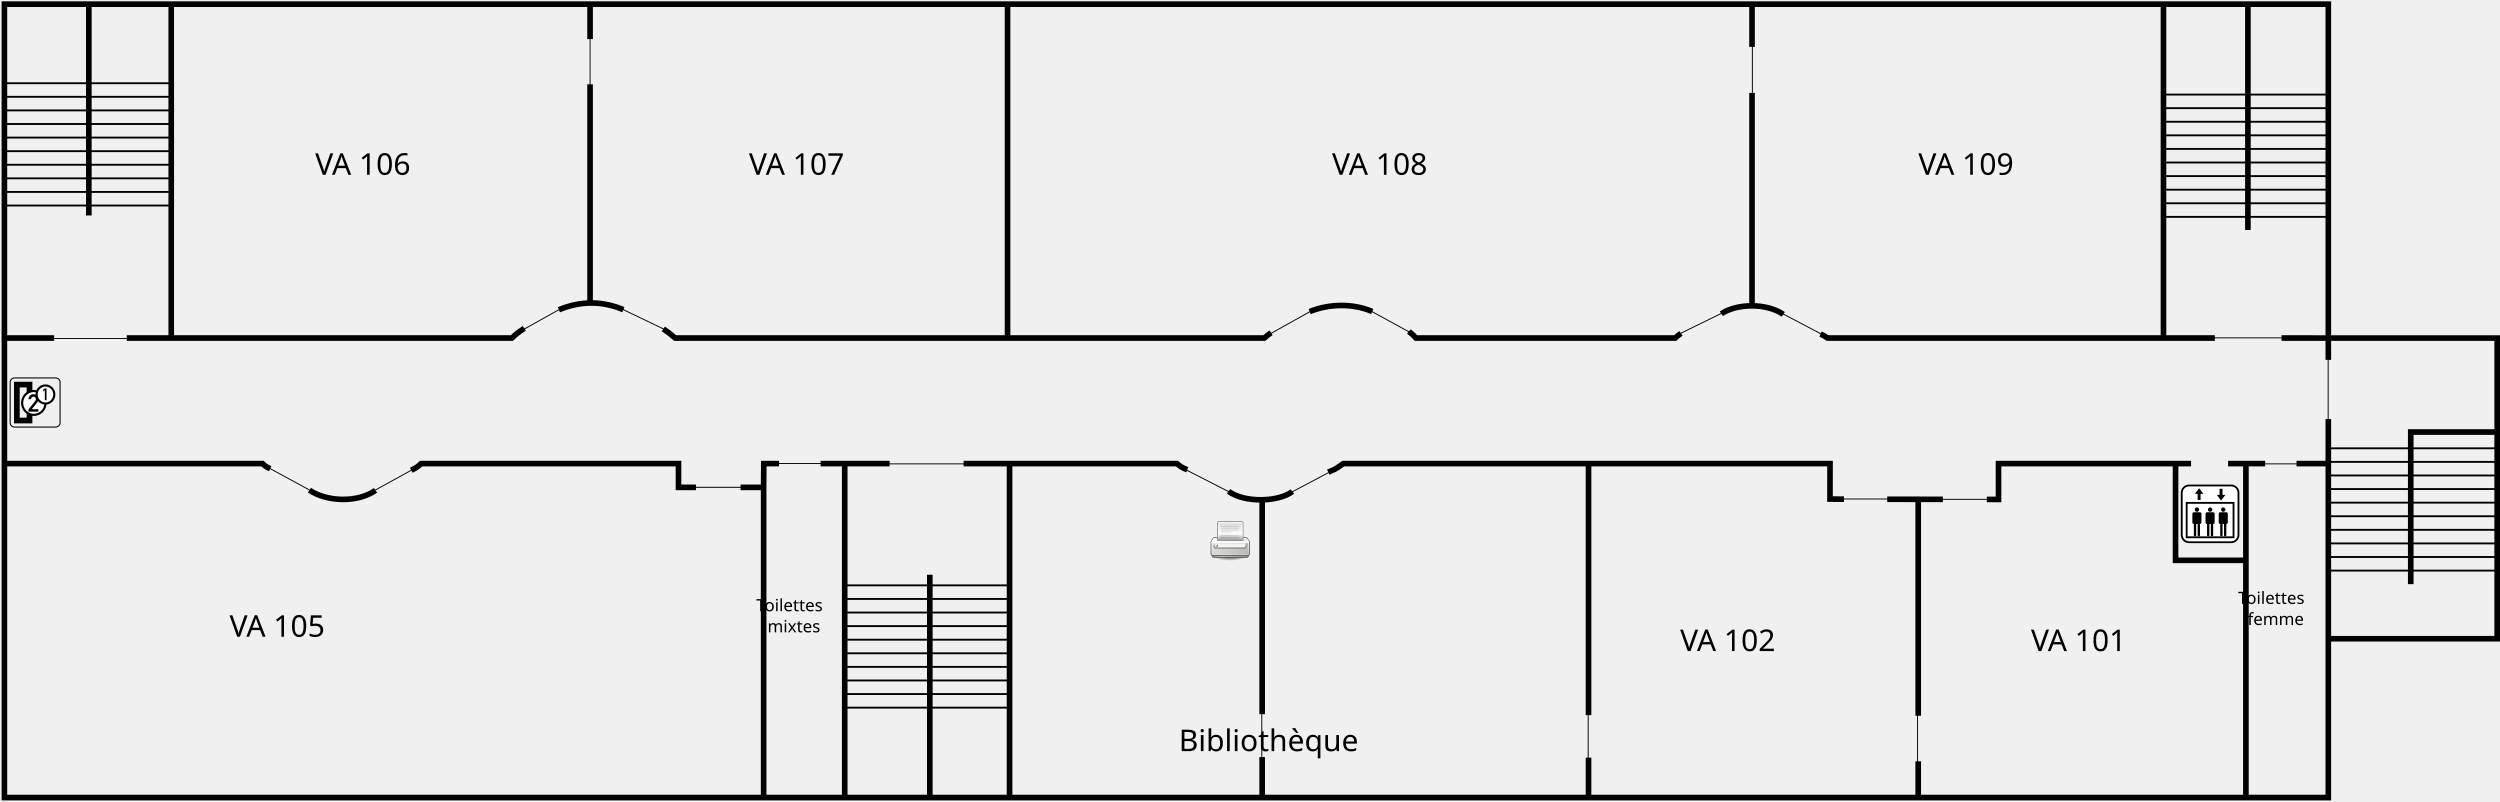
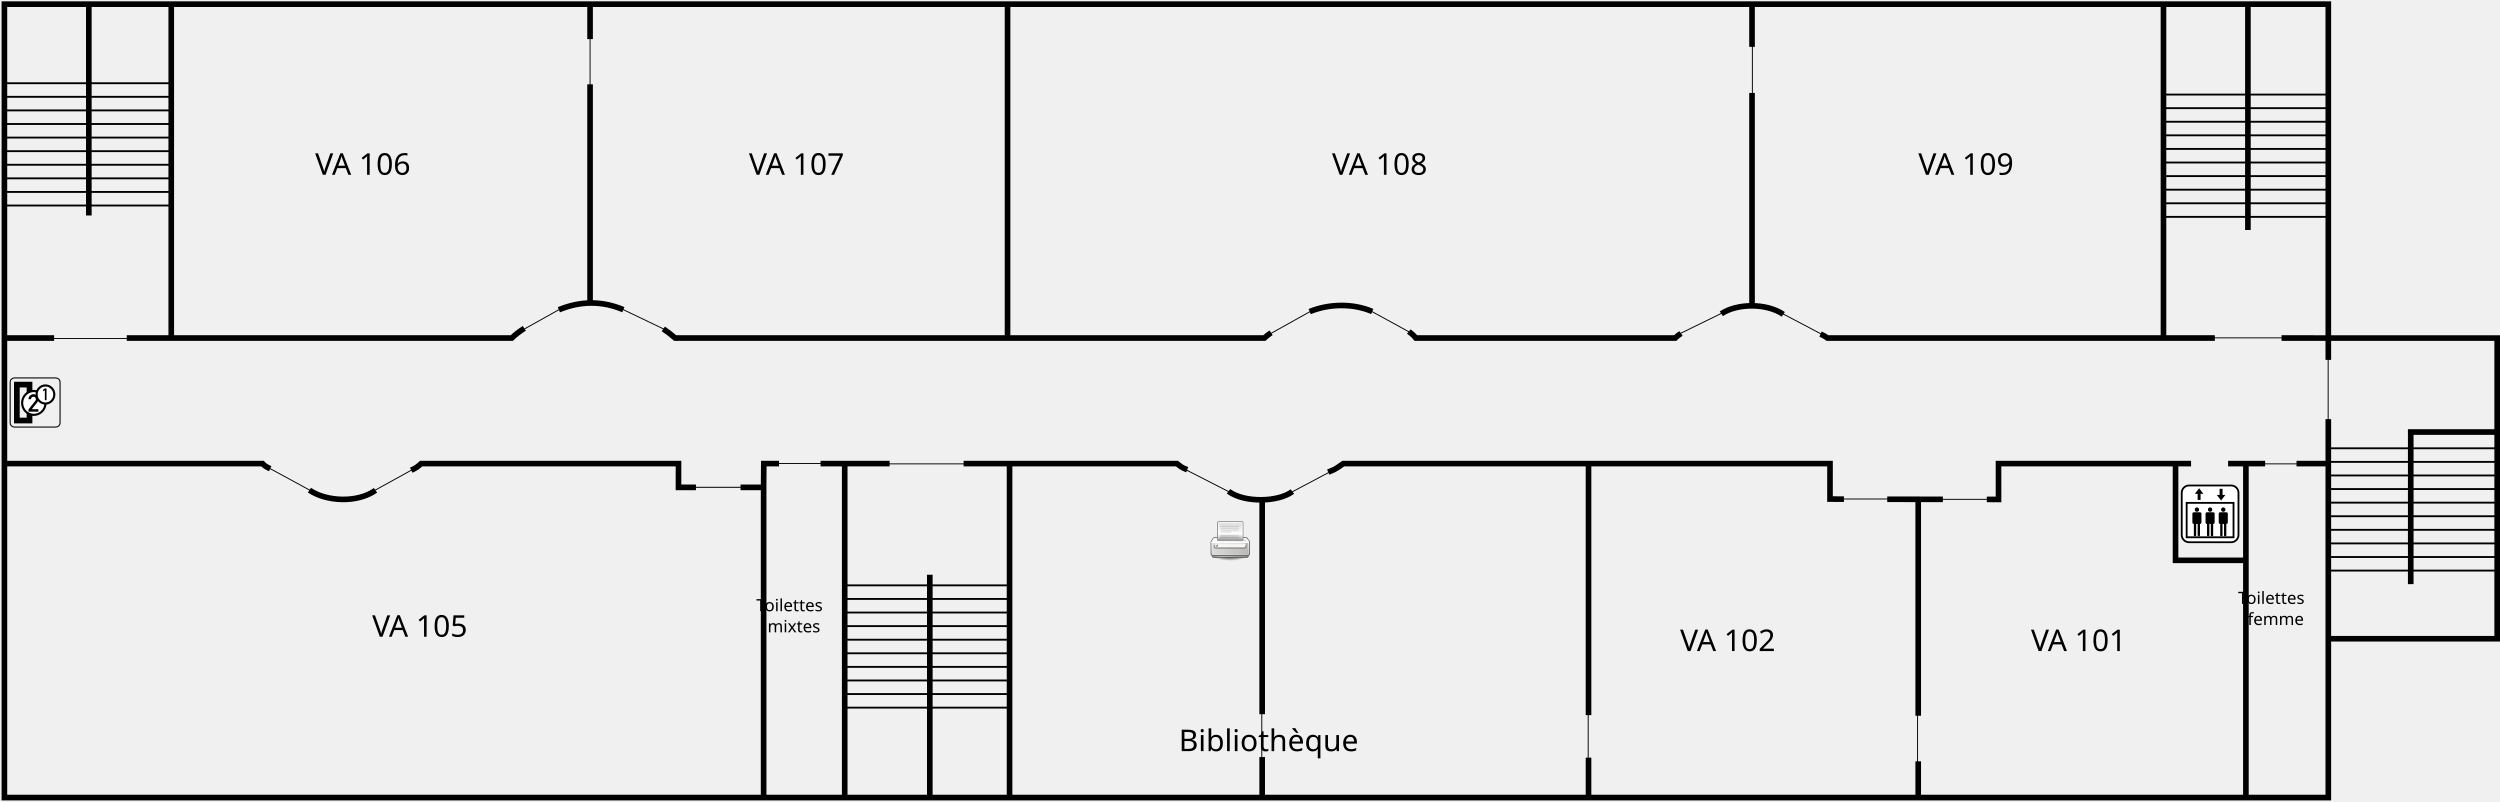
<svg xmlns="http://www.w3.org/2000/svg" xmlns:xlink="http://www.w3.org/1999/xlink" width="100%" height="100%" viewBox="0 0 2664.837 853.857" id="svg2" version="1.1">
  <defs id="defs4">
    <linearGradient xlink:href="#linearGradient4668" id="linearGradient1471" gradientUnits="userSpaceOnUse" gradientTransform="matrix(2.30272,0,0,0.437918,0,0.584034)" x1="1.846" y1="88.295" x2="18.972" y2="88.295" />
    <linearGradient xlink:href="#linearGradient4741" id="linearGradient1468" gradientUnits="userSpaceOnUse" gradientTransform="matrix(2.291824,0,0,0.434269,0.08855179,2)" x1="1.846" y1="88.295" x2="18.972" y2="88.295" />
    <linearGradient xlink:href="#linearGradient4762" id="linearGradient1464" gradientUnits="userSpaceOnUse" gradientTransform="matrix(1.492569,0,0,0.668741,0.08188072,2)" x1="15.388" y1="32.539" x2="15.488" y2="58.831" />
    <linearGradient xlink:href="#linearGradient259" id="linearGradient1459" gradientUnits="userSpaceOnUse" gradientTransform="matrix(0.94571,0,0,1.076032,0.05016683,4.095404)" x1="25.057" y1="3.679" x2="24.79" y2="25.247" />
    <linearGradient xlink:href="#linearGradient15662" id="linearGradient1456" gradientUnits="userSpaceOnUse" gradientTransform="matrix(1.198769,0,0,0.853565,-0.143086,2.034513)" x1="20.771" y1="25.14" x2="20.718" y2="19.337" />
    <linearGradient xlink:href="#linearGradient4688" id="linearGradient1453" gradientUnits="userSpaceOnUse" gradientTransform="matrix(2.369844,0,0,0.421969,0,2)" x1="9.732" y1="70.725" x2="9.705" y2="62.282" />
    <linearGradient xlink:href="#linearGradient4680" id="linearGradient1451" gradientUnits="userSpaceOnUse" gradientTransform="matrix(2.369844,0,0,0.421969,0,2)" x1="10.338" y1="64.652" x2="10.338" y2="54.136" />
    <linearGradient xlink:href="#linearGradient4733" id="linearGradient1447" gradientUnits="userSpaceOnUse" gradientTransform="matrix(2.772086,0,0,0.360739,0.618718,2.883883)" x1="9.87" y1="57.228" x2="9.913" y2="72.064" />
    <radialGradient xlink:href="#linearGradient4698" id="radialGradient1433" gradientUnits="userSpaceOnUse" cx="9.13" cy="26.926" fx="9.13" fy="26.926" r="2.123" />
    <linearGradient id="linearGradient15662">
      <stop style="stop-color:#ffffff;stop-opacity:0;" offset="0" id="stop15664" />
      <stop style="stop-color:#f8f8f8;stop-opacity:1;" offset="1" id="stop15666" />
    </linearGradient>
    <linearGradient id="linearGradient259">
      <stop style="stop-color:#e0e0e0;stop-opacity:1;" offset="0" id="stop260" />
      <stop id="stop4886" offset="0.405" style="stop-color:#ffffff;stop-opacity:1;" />
      <stop id="stop4884" offset="0.534" style="stop-color:#cdcdcd;stop-opacity:1;" />
      <stop style="stop-color:#494949;stop-opacity:1;" offset="1" id="stop261" />
    </linearGradient>
    <linearGradient id="linearGradient4668">
      <stop style="stop-color:#8e8d87;stop-opacity:1;" offset="0" id="stop4670" />
      <stop id="stop4676" offset="0.276" style="stop-color:#cbc9c1;stop-opacity:1;" />
      <stop style="stop-color:#8e8d87;stop-opacity:1;" offset="1" id="stop4672" />
    </linearGradient>
    <linearGradient id="linearGradient4680">
      <stop style="stop-color:#f7f6f5;stop-opacity:1;" offset="0" id="stop4682" />
      <stop style="stop-color:#f7f6f5;stop-opacity:0;" offset="1" id="stop4684" />
    </linearGradient>
    <linearGradient id="linearGradient4688">
      <stop style="stop-color:#666666;stop-opacity:1;" offset="0" id="stop4690" />
      <stop style="stop-color:#000000;stop-opacity:0;" offset="1" id="stop4692" />
    </linearGradient>
    <linearGradient id="linearGradient4698">
      <stop style="stop-color:#fffffd;stop-opacity:1;" offset="0" id="stop4700" />
      <stop id="stop4706" offset="0.5" style="stop-color:#bbbbb9;stop-opacity:1;" />
      <stop style="stop-color:#000000;stop-opacity:1;" offset="1" id="stop4702" />
    </linearGradient>
    <linearGradient id="linearGradient4733">
      <stop style="stop-color:#000000;stop-opacity:0.237;" offset="0" id="stop4735" />
      <stop style="stop-color:#000000;stop-opacity:0;" offset="1" id="stop4737" />
    </linearGradient>
    <linearGradient id="linearGradient4741">
      <stop style="stop-color:#dcdcda;stop-opacity:1;" offset="0" id="stop4743" />
      <stop style="stop-color:#bab9b7;stop-opacity:1;" offset="1" id="stop4745" />
    </linearGradient>
    <linearGradient id="linearGradient4762">
      <stop id="stop4764" offset="0" style="stop-color:#ffffff;stop-opacity:0.124;" />
      <stop style="stop-color:#ffffff;stop-opacity:1;" offset="0.103" id="stop4768" />
      <stop id="stop4766" offset="1" style="stop-color:#ffffff;stop-opacity:0;" />
    </linearGradient>
    <radialGradient gradientUnits="userSpaceOnUse" gradientTransform="matrix(1,0,0,0.333333,0,27.91667)" r="19.125" fy="41.875" fx="24" cy="41.875" cx="24" id="radialGradient7618" xlink:href="#linearGradient7612" />
    <linearGradient id="linearGradient7612">
      <stop id="stop7614" offset="0" style="stop-color:#000000;stop-opacity:1;" />
      <stop id="stop7616" offset="1" style="stop-color:#000000;stop-opacity:0;" />
    </linearGradient>
  </defs>
  <g id="layer1" transform="translate(398.9771,-162.2193)">
    <text xml:space="preserve" style="font-size:32px;font-style:normal;font-weight:normal;line-height:125%;letter-spacing:0px;word-spacing:0px;fill:#000000;fill-opacity:1;stroke:none;font-family:Sans" x="1765.917" y="856.215" id="text2992">
      <tspan id="tspan2994" x="1765.917" y="856.215">VA 101</tspan>
    </text>
    <text xml:space="preserve" style="font-size:32px;font-style:normal;font-weight:normal;line-height:125%;letter-spacing:0px;word-spacing:0px;fill:#000000;fill-opacity:1;stroke:none;font-family:Sans" x="1391.919" y="856.215" id="text2996">
      <tspan id="tspan2998" x="1391.919" y="856.215">VA 102</tspan>
    </text>
-     <text xml:space="preserve" style="font-size:32px;font-style:normal;font-weight:normal;line-height:125%;letter-spacing:0px;word-spacing:0px;fill:#000000;fill-opacity:1;stroke:none;font-family:Sans" x="-154.286" y="840.934" id="text3000">
-       <tspan id="tspan3002" x="-154.286" y="840.934">VA 105</tspan>
+     <text xml:space="preserve" style="font-size:32px;font-style:normal;font-weight:normal;line-height:125%;letter-spacing:0px;word-spacing:0px;fill:#000000;fill-opacity:1;stroke:none;font-family:Sans" x="-2.286" y="840.934" id="text3000">
+       <tspan id="tspan3002" x="-2.286" y="840.934">VA 105</tspan>
    </text>
    <text xml:space="preserve" style="font-size:32px;font-style:normal;font-weight:normal;line-height:125%;letter-spacing:0px;word-spacing:0px;fill:#000000;fill-opacity:1;stroke:none;font-family:Sans" x="1020.872" y="348.525" id="text3004">
      <tspan id="tspan3006" x="1020.872" y="348.525">VA 108</tspan>
    </text>
    <text xml:space="preserve" style="font-size:32px;font-style:normal;font-weight:normal;line-height:125%;letter-spacing:0px;word-spacing:0px;fill:#000000;fill-opacity:1;stroke:none;font-family:Sans" x="857.549" y="962.875" id="text3008">
      <tspan id="tspan3010" x="857.549" y="962.875">Bibliothèque</tspan>
    </text>
    <text xml:space="preserve" style="font-size:32px;font-style:normal;font-weight:normal;line-height:125%;letter-spacing:0px;word-spacing:0px;fill:#000000;fill-opacity:1;stroke:none;font-family:Sans" x="-63.001" y="348.525" id="text3012">
      <tspan id="tspan3014" x="-63.001" y="348.525">VA 106</tspan>
    </text>
    <text xml:space="preserve" style="font-size:32px;font-style:normal;font-weight:normal;line-height:125%;letter-spacing:0px;word-spacing:0px;fill:#000000;fill-opacity:1;stroke:none;font-family:Sans" x="399.366" y="348.525" id="text3016">
      <tspan id="tspan3018" x="399.366" y="348.525">VA 107</tspan>
    </text>
    <text xml:space="preserve" style="font-size:32px;font-style:normal;font-weight:normal;line-height:125%;letter-spacing:0px;word-spacing:0px;fill:#000000;fill-opacity:1;stroke:none;font-family:Sans" x="1645.855" y="348.525" id="text3020">
      <tspan id="tspan3022" x="1645.855" y="348.525">VA 109</tspan>
    </text>
    <text xml:space="preserve" style="font-size:18px;font-style:normal;font-weight:normal;text-align:center;line-height:125%;letter-spacing:0px;word-spacing:0px;text-anchor:middle;fill:#000000;fill-opacity:1;stroke:none;font-family:Sans" x="458.962" y="813.749" id="text3024">
      <tspan id="tspan3026" x="458.962" y="813.749">Toilettes</tspan>
      <tspan x="458.962" y="836.249" id="tspan3028">mixtes</tspan>
    </text>
    <text xml:space="preserve" style="font-size:18px;font-style:normal;font-weight:normal;text-align:center;line-height:125%;letter-spacing:0px;word-spacing:0px;text-anchor:middle;fill:#000000;fill-opacity:1;stroke:none;font-family:Sans" x="2038.464" y="805.934" id="text3030">
      <tspan id="tspan3032" x="2038.464" y="805.934">Toilettes</tspan>
      <tspan x="2038.464" y="828.434" id="tspan3034">femme</tspan>
    </text>
    <g id="g3114" transform="matrix(0.1560904,0,0,0.1560904,1925.622,678.7322)">
      <rect ry="50" rx="50" y="6.3" x="6.3" height="387.5" width="387.5" id="rectBordo" style="fill:#ffffff;fill-opacity:1;fill-rule:evenodd;stroke:#000000;stroke-width:12.5;stroke-miterlimit:4;stroke-opacity:1;stroke-dasharray:none" />
      <rect y="125" x="40" height="235" width="320" id="rectAscensore" style="fill:none;stroke:#000000;stroke-width:12.5;stroke-miterlimit:4;stroke-opacity:1;stroke-dasharray:none" />
      <g id="gUomini">
        <path id="pathUomo" d="m 200,156 c -8.3,0 -15,6.7 -15,15 0,8.3 6.7,15 15,15 8.3,0 15,-6.7 15,-15 0,-8.3 -6.7,-15 -15,-15 z m -20.7,33 c -5.7,0 -10.3,4.5 -10.3,10 l 0,60 c 0,5.5 4.3,10 10,10 l 0,77 c 0,4.4 3.6,8 8,8 4.4,0 8,-3.6 8,-8 l 0,-77 10,0 c 0,0 0,77 0,77 0,4.4 3.6,8 8,8 4.4,0 8,-3.6 8,-8 l 0,-77 c 5.7,0 10,-4.5 10,-10 l 0,-60 c 0,-5.5 -4.6,-10 -10.3,-10 l -41.4,0 z" style="fill:#000000;fill-opacity:1;fill-rule:evenodd;stroke:none" />
        <use x="-90" y="0" xlink:href="#pathUomo" id="useUomo2" width="400" height="400" />
        <use x="90" y="0" xlink:href="#pathUomo" id="useUomo3" width="400" height="400" />
      </g>
      <path id="pathFrecciaSu" d="m 96,63 29,-38 29,38 -19,0 0,42 -20,0 0,-42 -19,0 z" style="fill:#000000;fill-opacity:1;fill-rule:evenodd;stroke:none" />
      <use height="400" width="400" transform="scale(1,-1)" id="useFrecciaGiu" xlink:href="#pathFrecciaSu" y="-134" x="150" />
    </g>
    <g id="layer1-6" transform="matrix(0.1136988,0,0,0.1136988,-390.331,562.6931)">
      <rect rx="41.278" ry="38.939" y="21.021" x="19.202" height="460.303" width="467.824" id="rect2398" style="fill:none;stroke:#000000;stroke-width:10;stroke-miterlimit:4;stroke-opacity:1;stroke-dasharray:none" />
      <rect ry="0" rx="59.333" y="83.53" x="82.026" height="336.723" width="118.666" id="rect3170" style="fill:none;stroke:#000000;stroke-width:53.449;stroke-miterlimit:4;stroke-opacity:1;stroke-dasharray:none" />
      <path transform="matrix(2.202362,0,0,2.227341,-732.1924,-563.6541)" d="m 491.748,367.683 c 0,27.753 -22.298,50.252 -49.803,50.252 -27.505,0 -49.803,-22.498 -49.803,-50.252 0,-27.753 22.298,-50.252 49.803,-50.252 27.505,0 49.803,22.498 49.803,50.252 z" id="path3172" style="fill:#ffffff;fill-opacity:1;fill-rule:nonzero;stroke:#000000;stroke-width:9.03;stroke-miterlimit:4;stroke-opacity:1;stroke-dasharray:none" />
      <path id="text2388" d="m 191.226,337.432 0,-21.853 63.551,-79.495 c 2.453,-3.122 4.051,-5.983 4.794,-8.585 0.743,-2.601 1.115,-5.129 1.115,-7.582 -8e-5,-5.649 -2.007,-10.908 -6.021,-15.776 -4.014,-4.868 -9.477,-7.303 -16.39,-7.303 -6.318,1.4e-4 -11.725,2.1 -16.222,6.299 -4.497,4.2 -7.006,9.942 -7.526,17.226 l -23.302,0 c 0.074,-13.156 4.571,-24.25 13.491,-33.281 8.919,-9.031 19.511,-13.546 31.776,-13.546 13.528,1.7e-4 24.807,4.553 33.838,13.658 9.031,9.105 13.546,20.088 13.546,32.946 -10e-5,11.001 -3.233,20.515 -9.7,28.542 l -52.29,65.558 61.99,0 0,23.191 -92.651,0 z" style="font-size:228.338px;font-style:normal;font-variant:normal;font-weight:normal;font-stretch:normal;fill:#000000;fill-opacity:1;stroke:none;font-family:DIN 1451 Mittelschrift;-inkscape-font-specification:DIN 1451 Mittelschrift" />
      <path transform="matrix(1.359464,0,0,1.378738,-241.5892,-351.107)" d="m 496.235,382.49 c 0,33.948 -27.32,61.469 -61.02,61.469 -33.7,0 -61.02,-27.52 -61.02,-61.469 0,-33.948 27.32,-61.469 61.02,-61.469 33.7,0 61.02,27.52 61.02,61.469 z" id="path3176" style="fill:#ffffff;fill-opacity:1;fill-rule:nonzero;stroke:#000000;stroke-width:14.608;stroke-miterlimit:4;stroke-opacity:1;stroke-dasharray:none" />
      <path id="text2392" d="m 344.371,229.389 0,-93.365 -15.674,11.454 0,-16.729 15.674,-11.379 15.825,0 0,110.019 -15.825,0 z" style="font-size:154.327px;font-style:normal;font-variant:normal;font-weight:normal;font-stretch:normal;fill:#000000;fill-opacity:1;stroke:none;font-family:DIN 1451 Mittelschrift;-inkscape-font-specification:DIN 1451 Mittelschrift" />
    </g>
    <path style="fill:none;stroke:#000000;stroke-width:1px;stroke-linecap:butt;stroke-linejoin:miter;stroke-opacity:1" d="m 1293.929,923.076 0,49.107" id="path3227" />
    <path id="path3243" style="fill:none;stroke:#000000;stroke-width:1px;stroke-linecap:butt;stroke-linejoin:miter;stroke-opacity:1" d="M -0.357,685.398 41.071,662.541 M -112.5,660.934 l 44.643,24.286 m 408.214,-3.571 53.571,0 m 35.714,-25.357 48.214,0 m 69.643,0.357 82.5,0 m 316.008,265.152 0,50.76 m 30.778,-285.198 41.786,-22.143 m -153.929,-2.5 47.5,24.286 m 732.891,235.553 0,54.043 m 24.61,-282.096 51.786,0 m -157.857,-0.357 52.143,0 m 466.968,-150.398 0,67.175 m -69.468,45.722 38.571,0 M 1960,522.362 l 75.714,0 m -566.786,-312.5 0,53.929 m 31.653,232.482 42.679,22.476 m -152.28,-0.505 46.467,-22.728 m -375.524,-2.02 42.426,23.233 m -150.513,1.977 44.699,-24.958 m -734.786,-2.279 45.988,22.103 m -151.702,0.397 40,-22.321 M 230,201.291 l 0,53.571 m -574.286,268.214 82.857,0" />
    <path id="path3116" style="fill:none;stroke:#000000;stroke-width:2;stroke-linecap:butt;stroke-linejoin:miter;stroke-miterlimit:4;stroke-opacity:1;stroke-dasharray:none" d="m -394.107,381.291 178.571,0 m -178.75,-14.484 178.929,0 m -178.571,-14.484 178.214,0 m -178.75,-14.484 179.286,0 M -395,323.354 l 180.357,0 m -180.714,-14.484 181.071,0 m -181.071,-14.484 181.071,0 M -395,279.902 l 180.357,0 m -180.893,-14.484 181.429,0 M -393.75,250.934 l 177.857,0" />
    <path id="path3116-3" style="fill:none;stroke:#000000;stroke-width:2;stroke-linecap:butt;stroke-linejoin:miter;stroke-miterlimit:4;stroke-opacity:1;stroke-dasharray:none" d="m 1908.967,393.382 173.214,0 m -173.393,-14.484 173.571,0 m -173.214,-14.484 172.857,0 m -173.393,-14.484 173.929,0 m -174.464,-14.484 175,0 m -175.357,-14.484 175.714,0 m -175.714,-14.484 175.714,0 m -175.357,-14.484 175,0 m -175.536,-14.484 176.071,0 m -174.286,-14.484 172.5,0" />
    <path id="path3905" style="fill:none;stroke:#000000;stroke-width:6;stroke-linecap:butt;stroke-linejoin:miter;stroke-miterlimit:4;stroke-opacity:1;stroke-dasharray:none" d="m 1997.143,167.362 0,240 m -1405,604.286 0,-236.786 M 415,1012.302 415,681.945 m 86.429,329.703 c 0,-12.857 0,-357.857 0,-357.857 m 175.714,2.143 0,357.143 m 269.286,-0.714 0,-43.171 m 0,-45.671 0,-228.842 m 347.857,314.827 0,-39.643 m 0,-45.357 0,-270.714 m 351.429,358.571 0,-38.602 m 0,-48.602 0,-231.49 M 1995,759.505 l -75,0 0,-103.571 m 75,-0.714 0,355.714 m -87.857,-844.286 0,355.714 m -438.572,-355.714 0,45.536 m 0,49.107 0,226.277 M 675,165.934 675,522.362 M 230,166.648 l 0,37.188 m 0,48.299 0,235.227 m -534.286,-322.143 0,226.689 m 87.857,129.74 0,-355 m 2297.343,489.734 -31.946,0 m -33.461,0 -39.472,0 m -39.472,0 -205.26,0 0.01,38.216 -12.479,-0.051 m -46.824,-0.051 -59.304,-0.102 m -46.172,-0.102 -14.857,-0.102 0.017,-37.806 -518.81,0 c -10.638,7.612 -9.513,6.116 -16.059,9.081 m -38.237,20.712 c -14.502,11.143 -50.835,12.428 -68.037,-0.245 m -44.007,-23.059 c -6.254,-2.394 -6.87,-3.289 -10.942,-6.489 l -227.443,0 m -78.872,0 -73.578,0 m -44.292,0 -16.231,0 -0.209,25.328 -24.565,0 m -47.539,0 -18.611,0 -6.9e-4,-25.328 -274.256,0 c -5.2,4.569 -5.168,4.256 -10.619,7.086 M 1.301,684.868 c -19.29,13.756 -52.373,12.12 -70.428,-0.167 m -41.827,-22.887 c -3.593,-1.654 -5.693,-2.735 -8.242,-5.432 l -276.782,0 m 1.515,-133.845 53.191,0 m 77.435,0 410.438,0 c 4.63,-4.258 6.436,-5.786 13.277,-10.347 m 36.882,-19.798 c 23.382,-9.595 46.281,-9.535 68.711,-0.083 m 42.6,20.507 c 8.079,5.661 4.996,3.513 12.592,9.721 l 628.125,0 c 2.846,-2.536 3.323,-3.083 7.099,-5.599 m 41.18,-22.588 c 20.428,-8.317 45.794,-9.035 66.685,-0.102 m 38.977,21.331 c 3.785,3.161 4.01,2.848 7.494,6.957 l 276.435,0 c 3.569,-3.267 2.665,-2.441 6.198,-4.867 m 42.998,-20.99 c 16.945,-11.306 48.281,-11.469 66.025,0.599 m 39.71,21.029 c 3.886,1.734 3.749,1.9 7.356,4.229 l 412.963,0 m 71.121,0 49.743,0.029 180.088,0.029 0,320.482 -180.714,0 m 0.712,-234.072 0,403.358 -2477.141,10e-5 -0.002,-845.714 2477.143,0 0,379.168 m 87.858,239.054 0,-162.14 93.071,0" />
    <path id="path3116-3-4" style="fill:none;stroke:#000000;stroke-width:2;stroke-linecap:butt;stroke-linejoin:miter;stroke-miterlimit:4;stroke-opacity:1;stroke-dasharray:none" d="m 2083.937,770.428 178.571,0 m -178.75,-14.484 178.929,0 m -178.571,-14.484 178.214,0 m -178.75,-14.484 179.286,0 m -179.821,-14.484 180.357,0 m -180.714,-14.484 181.071,0 m -181.071,-14.484 181.071,0 m -180.714,-14.484 180.357,0 m -180.893,-14.484 181.429,0 m -179.643,-14.484 177.857,0" />
    <path id="path3116-3-6" style="fill:none;stroke:#000000;stroke-width:2;stroke-linecap:butt;stroke-linejoin:miter;stroke-miterlimit:4;stroke-opacity:1;stroke-dasharray:none" d="m 502.159,916.52 173.571,0 m -173.75,-14.484 173.929,0 m -173.571,-14.484 173.214,0 m -173.75,-14.484 174.286,0 m -174.821,-14.484 175.357,0 m -175.714,-14.484 176.071,0 m -176.071,-14.484 176.071,0 m -175.714,-14.484 175.357,0 m -175.893,-14.484 176.429,0 m -174.643,-14.484 172.857,0" />
    <g id="layer1-7" transform="translate(888.4507,713.812)">
      <path transform="translate(-0.311919,-2.006728)" d="M 43.125,41.875 C 43.125,45.396 34.562,48.25 24,48.25 13.438,48.25 4.875,45.396 4.875,41.875 4.875,38.354 13.438,35.5 24,35.5 c 10.562,0 19.125,2.854 19.125,6.375 z" id="path7610" style="color:#000000;fill:url(#radialGradient7618);fill-opacity:1;fill-rule:nonzero;stroke:none;stroke-width:4;marker:none;visibility:visible;display:inline;overflow:visible" />
      <rect style="fill:url(#linearGradient1471);fill-opacity:1;stroke:#595959;stroke-width:1;stroke-miterlimit:4;stroke-opacity:1" id="rect4652" width="38.438" height="6.492" x="4.75" y="36.004" rx="1.712" ry="1.712" />
      <path style="color:#000000;fill:url(#linearGradient1468);fill-opacity:1;fill-rule:nonzero;stroke:#676767;stroke-width:1;stroke-linecap:butt;stroke-linejoin:miter;stroke-miterlimit:4;stroke-opacity:1;stroke-dashoffset:0;marker:none;visibility:visible;display:inline;overflow:visible" d="m 7.131,21.5 33.74,0 c 0.385,0 0.877,0.288 1.18,0.724 0.303,0.436 1.736,2.61 2.058,3.074 0.322,0.464 0.393,0.904 0.393,1.476 l 0,12.077 c 0,0.914 -0.732,1.649 -1.641,1.649 l -37.721,0 c -0.909,0 -1.641,-0.735 -1.641,-1.649 l 0,-12.077 c 0,-0.494 0.101,-1.202 0.446,-1.653 0.436,-0.569 1.604,-2.548 1.913,-2.968 C 6.166,21.733 6.732,21.5 7.131,21.5 z" id="rect4609" />
      <path style="fill:#fbfbfb;fill-opacity:1;fill-rule:evenodd;stroke:none" d="m 7.425,21.976 c -0.503,0 -1.12,0.078 -1.37,0.491 l -1.9,3.138 c -0.282,0.466 0.034,1.263 0.933,1.263 l 37.643,0 c 1.31,0 1.22,-1.01 0.933,-1.44 l -1.768,-2.652 c -0.321,-0.481 -0.437,-0.801 -1.237,-0.801 l -33.234,0 z" id="path4718" />
      <path id="path4750" d="m 7.605,22.446 32.827,0 c 0.366,0 0.833,0.273 1.121,0.686 0.288,0.413 1.296,2.03 1.602,2.469 0.306,0.439 0.436,0.856 0.436,1.398 l 0,11.281 c 0,0.865 -0.134,1.249 -0.997,1.249 l -37.062,0 c -0.864,0 -1.06,-0.384 -1.06,-1.249 l 0,-11.281 c 0,-0.468 0.221,-1.139 0.549,-1.566 C 5.435,24.894 6.104,23.462 6.397,23.064 6.689,22.667 7.227,22.446 7.605,22.446 z" style="color:#000000;fill:none;stroke:url(#linearGradient1464);stroke-width:0.947;stroke-linecap:butt;stroke-linejoin:miter;stroke-miterlimit:4;stroke-opacity:1;stroke-dashoffset:0;marker:none;visibility:visible;display:inline;overflow:visible" />
      <path style="color:#000000;fill:url(#linearGradient1459);fill-opacity:1;fill-rule:nonzero;stroke:#898989;stroke-width:1;stroke-linecap:round;stroke-linejoin:miter;stroke-miterlimit:4;stroke-opacity:1;stroke-dashoffset:0;marker:none;visibility:visible;display:block;overflow:visible" d="m 11.673,4.5 24.652,0 c 0.651,0 1.175,0.51 1.175,1.144 l 0,18.704 -27.001,0 0,-18.704 c 0,-0.634 0.524,-1.144 1.175,-1.144 z" id="rect15391" />
      <rect rx="0.177" ry="0.177" y="5.499" x="11.499" height="18.836" width="25.001" id="rect15660" style="color:#000000;fill:none;stroke:url(#linearGradient1456);stroke-width:1;stroke-linecap:round;stroke-linejoin:round;stroke-miterlimit:4;stroke-opacity:1;stroke-dashoffset:0;marker:none;visibility:visible;display:block;overflow:visible" />
      <rect style="fill:url(#linearGradient1451);fill-opacity:1;stroke:url(#linearGradient1453);stroke-width:1;stroke-miterlimit:4;stroke-opacity:1" id="rect4678" width="33.75" height="5.188" x="6.875" y="27.375" rx="1.712" ry="1.712" />
      <path style="fill:url(#radialGradient1433);fill-opacity:1;stroke:none" id="path4696" d="m 10.872,27.626 c 0,0.708 -0.574,1.282 -1.282,1.282 -0.708,0 -1.282,-0.574 -1.282,-1.282 0,-0.708 0.574,-1.282 1.282,-1.282 0.708,0 1.282,0.574 1.282,1.282 z" transform="translate(0,2)" />
      <path style="opacity:0.366;fill:url(#linearGradient1447);fill-opacity:1;fill-rule:evenodd;stroke:none" d="m 11.744,25.416 25.562,0.062 c 0.687,0.002 0.988,-0.371 0.938,-1 l -0.125,-1.562 1.866,0 c 0.812,0 0.99,0.193 1.188,0.562 l 0.5,0.938 c 0.527,0.988 1.811,1.974 0.498,1.974 -4.503,0 -28.177,-0.349 -30.427,-0.974 z" id="path4731" />
      <path id="path4760" d="m 43.489,26.5 -38.978,0" style="fill:none;stroke:#ffffff;stroke-width:1px;stroke-linecap:round;stroke-linejoin:round;stroke-opacity:1" />
      <g id="g4849" style="opacity:0.436" transform="translate(0,2)">
        <rect style="color:#000000;fill:#000000;fill-opacity:0.292;fill-rule:nonzero;stroke:none;stroke-width:1;marker:none;visibility:visible;display:inline;overflow:visible" id="rect4833" width="19" height="1" x="14" y="7" />
        <rect y="9" x="14" height="1" width="19" id="rect4835" style="color:#000000;fill:#000000;fill-opacity:0.292;fill-rule:nonzero;stroke:none;stroke-width:1;marker:none;visibility:visible;display:inline;overflow:visible" />
        <rect style="color:#000000;fill:#000000;fill-opacity:0.292;fill-rule:nonzero;stroke:none;stroke-width:1;marker:none;visibility:visible;display:inline;overflow:visible" id="rect4837" width="19" height="1" x="14" y="11" />
        <rect y="13" x="14" height="1" width="11" id="rect4839" style="color:#000000;fill:#000000;fill-opacity:0.292;fill-rule:nonzero;stroke:none;stroke-width:1;marker:none;visibility:visible;display:inline;overflow:visible" />
        <rect y="17" x="14" height="1" width="19" id="rect4843" style="color:#000000;fill:#000000;fill-opacity:0.292;fill-rule:nonzero;stroke:none;stroke-width:1;marker:none;visibility:visible;display:inline;overflow:visible" />
        <rect style="color:#000000;fill:#000000;fill-opacity:0.292;fill-rule:nonzero;stroke:none;stroke-width:1;marker:none;visibility:visible;display:inline;overflow:visible" id="rect4845" width="19" height="1" x="14" y="19" />
      </g>
    </g>
  </g>
</svg>
